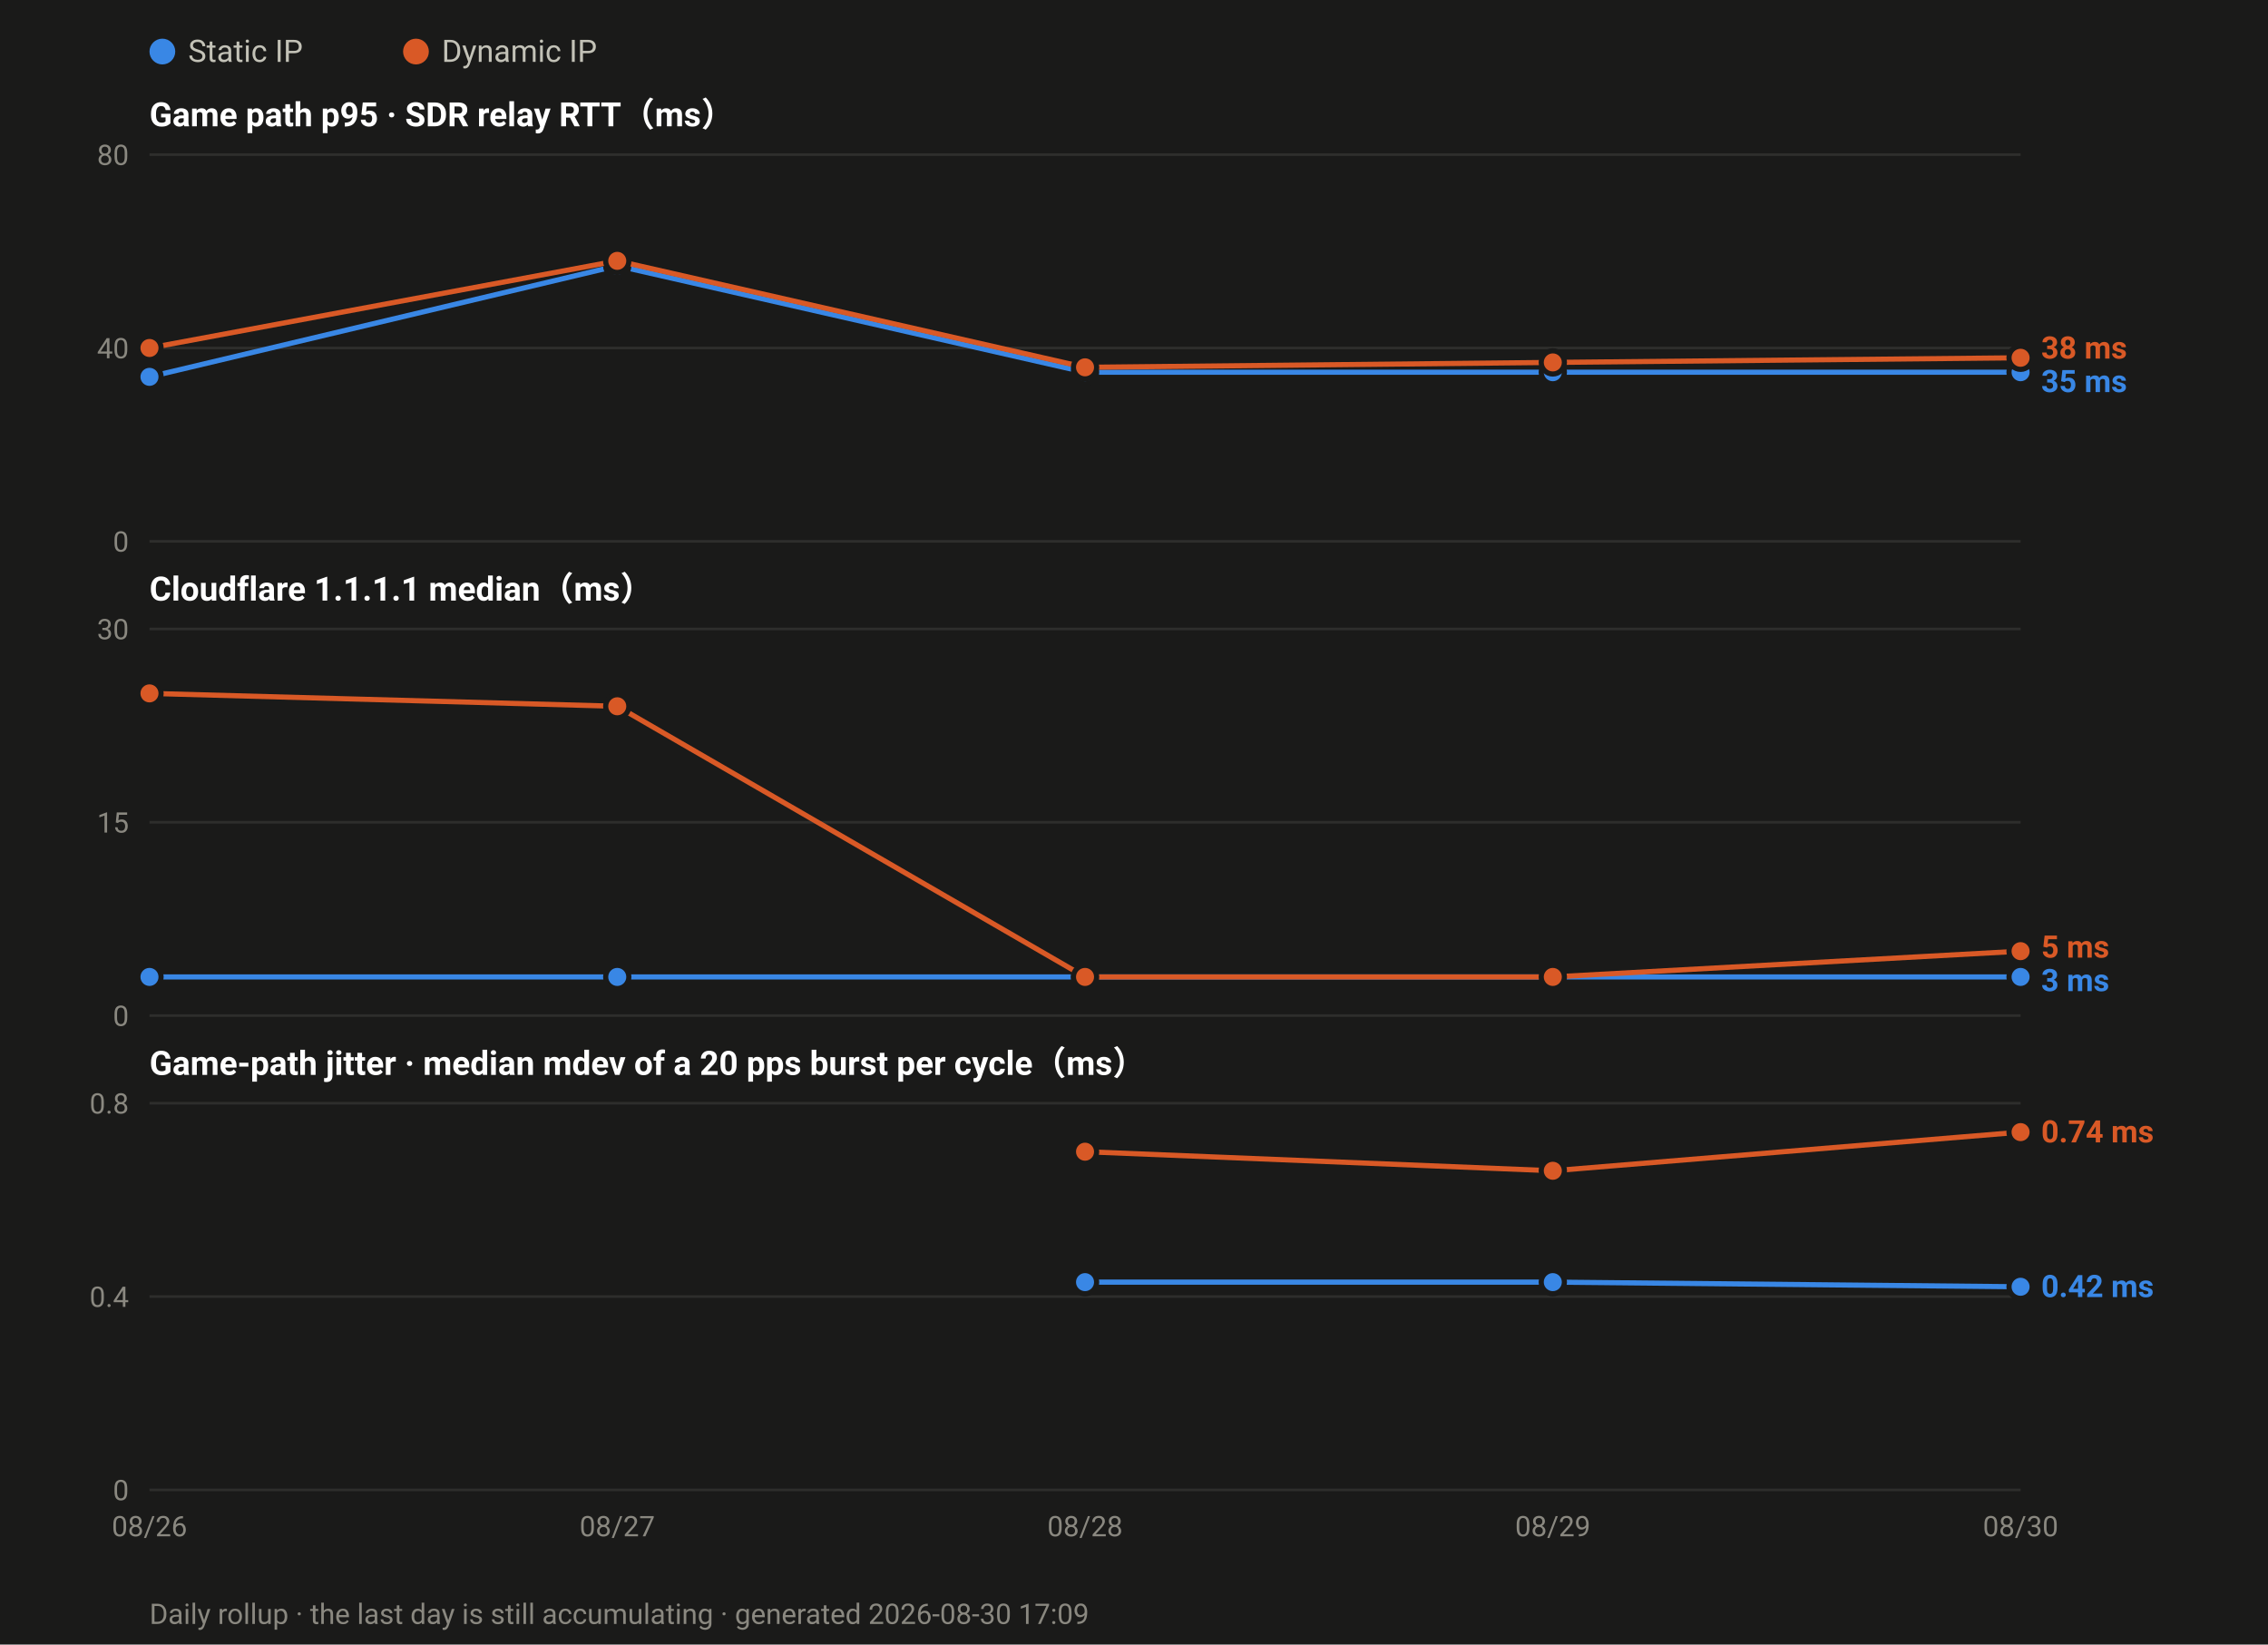
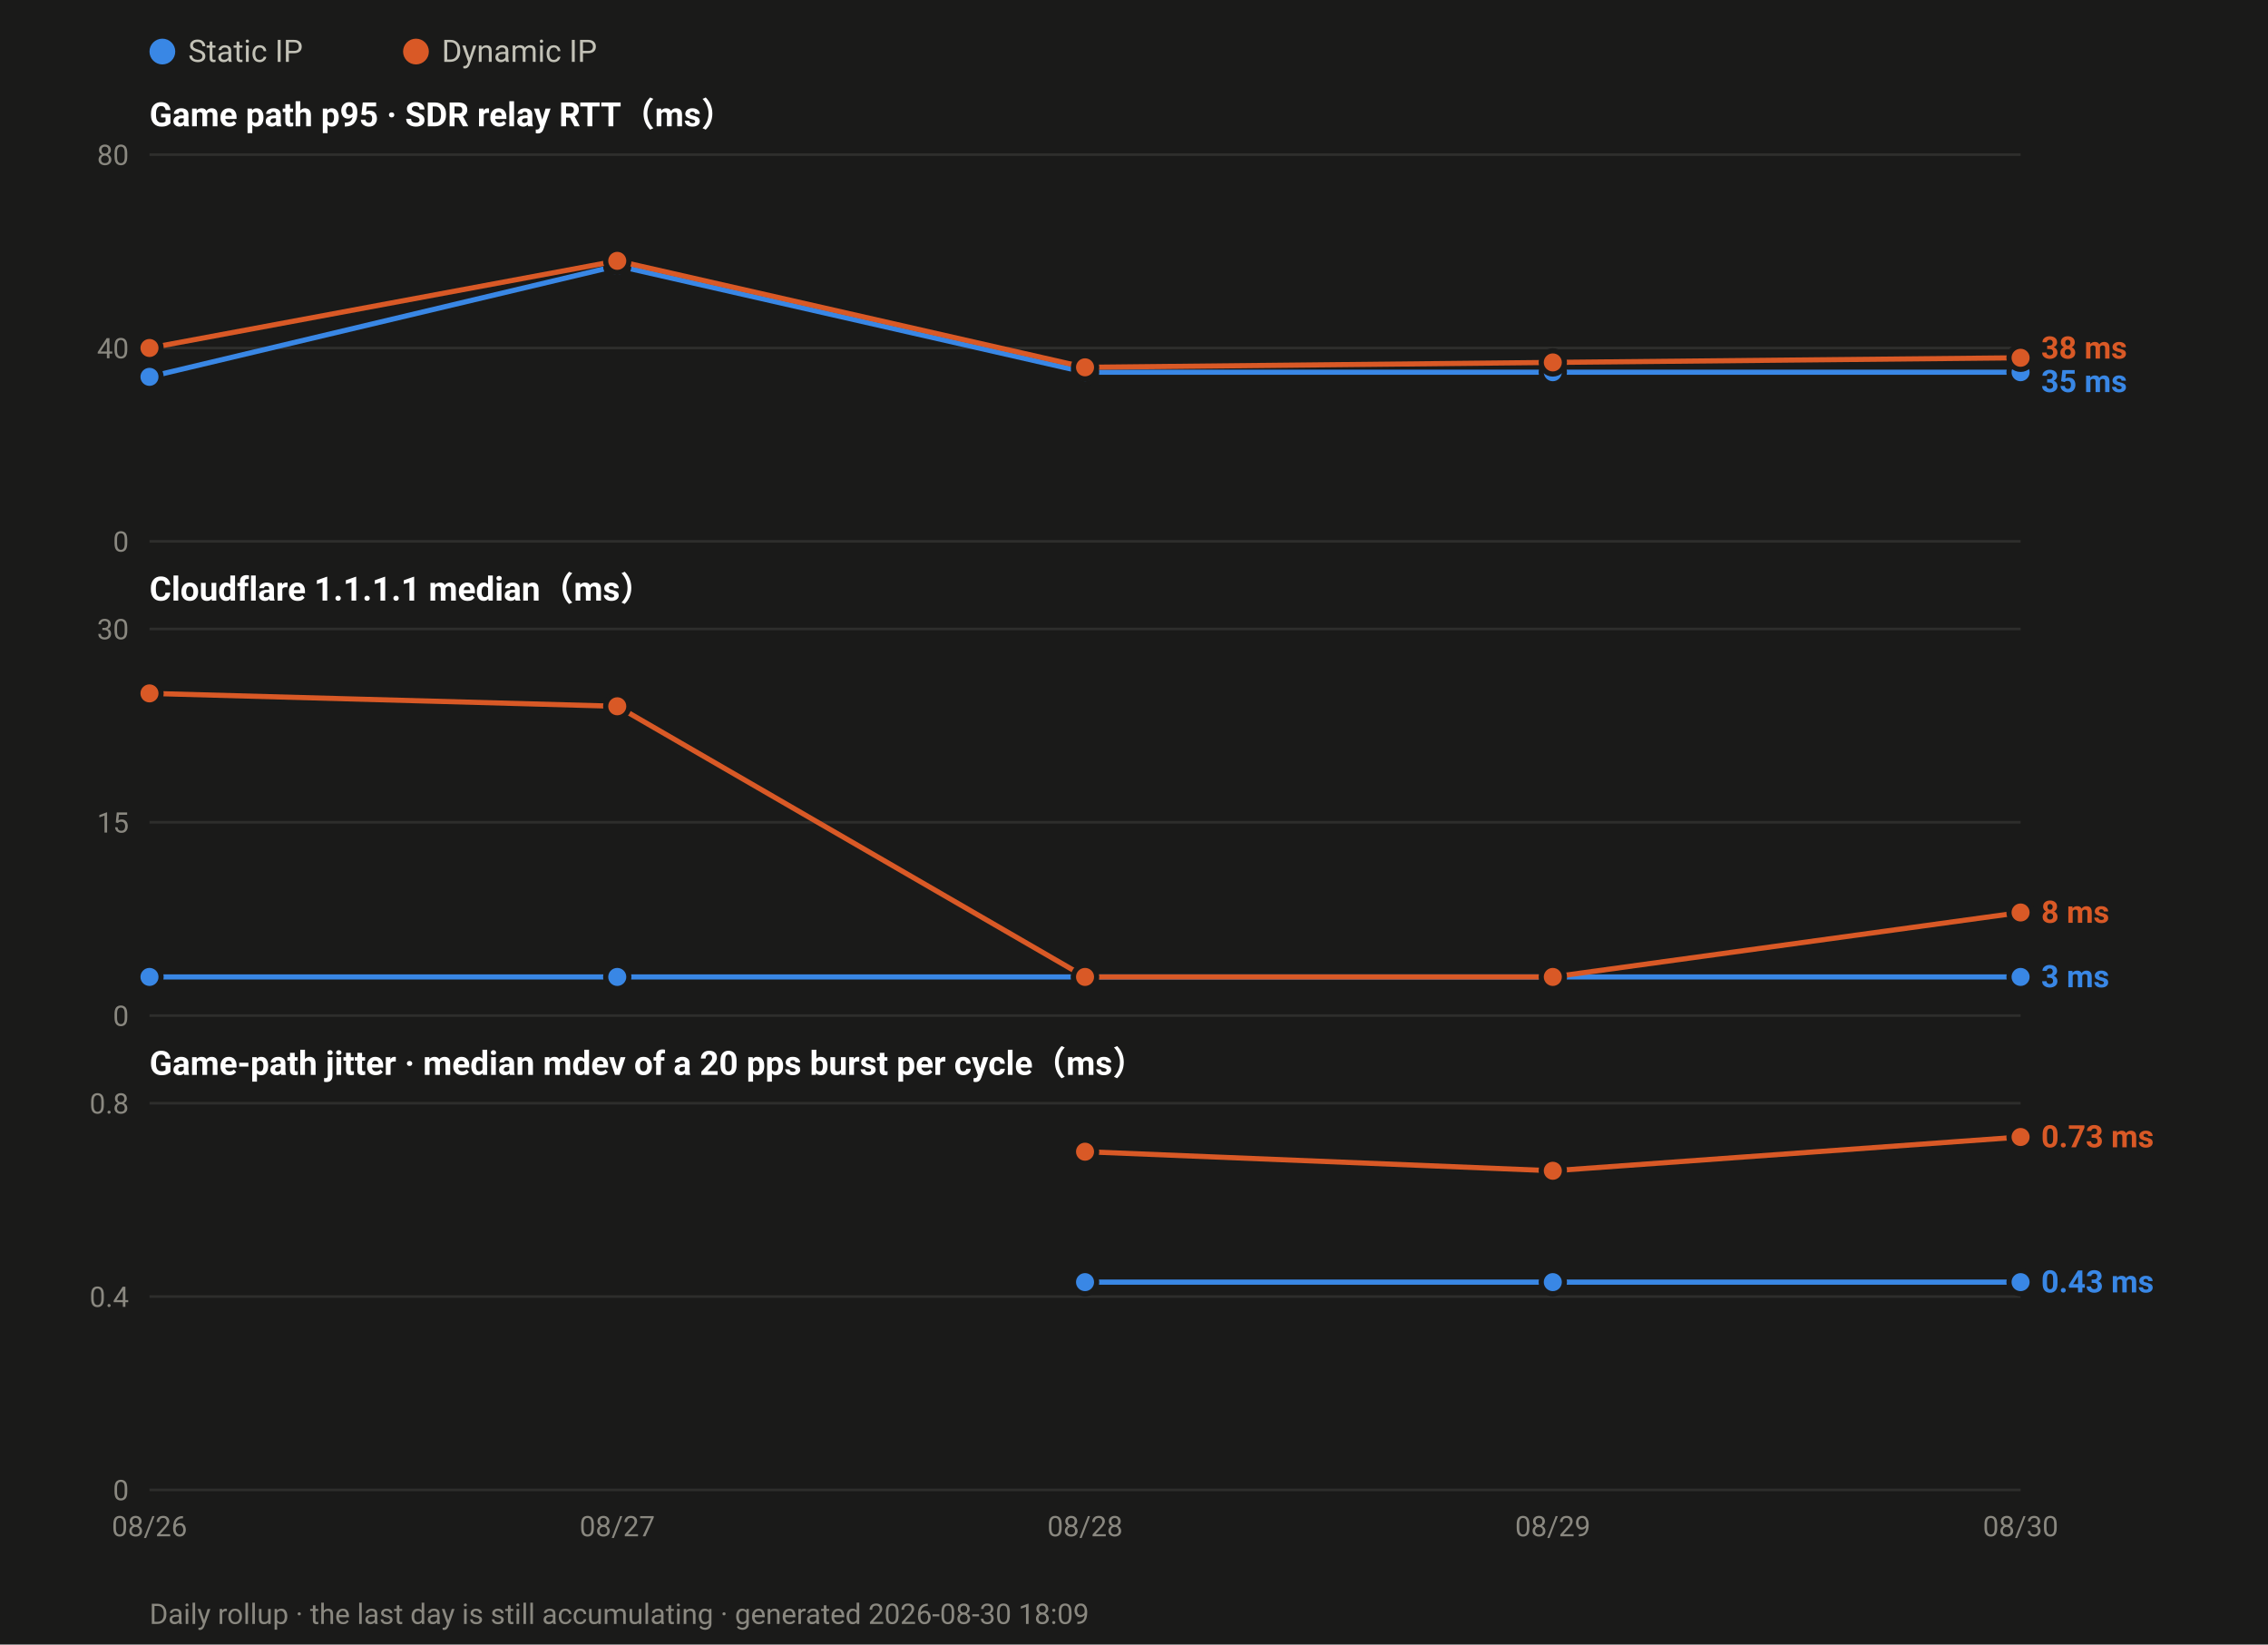
<svg xmlns="http://www.w3.org/2000/svg" width="880" height="638" viewBox="0 0 880 638" font-family="ui-sans-serif,-apple-system,Segoe UI,Roboto,Helvetica,Arial,sans-serif">
  <rect width="880" height="638" fill="#1a1a19" />
  <circle cx="63.0" cy="20" r="5" fill="#3987e5" />
  <text x="73.0" y="24" font-size="12" fill="#c3c2b7">Static IP</text>
  <circle cx="161.4" cy="20" r="5" fill="#d95926" />
  <text x="171.4" y="24" font-size="12" fill="#c3c2b7">Dynamic IP</text>
  <text x="58" y="49.0" font-size="13" font-weight="600" fill="#ffffff">Game path p95 · SDR relay RTT（ms）</text>
  <line x1="58" y1="210.0" x2="784.0" y2="210.0" stroke="#2e2e2c" stroke-width="1" />
  <text x="50" y="214.0" font-size="11" text-anchor="end" fill="#8a8880">0</text>
  <line x1="58" y1="135.0" x2="784.0" y2="135.0" stroke="#2e2e2c" stroke-width="1" />
  <text x="50" y="139.0" font-size="11" text-anchor="end" fill="#8a8880">40</text>
  <line x1="58" y1="60.0" x2="784.0" y2="60.0" stroke="#2e2e2c" stroke-width="1" />
  <text x="50" y="64.0" font-size="11" text-anchor="end" fill="#8a8880">80</text>
  <polyline fill="none" stroke="#3987e5" stroke-width="2" stroke-linejoin="round" points="58.0,146.2 239.5,103.1 421.0,144.4 602.5,144.4 784.0,144.4" />
  <circle cx="58.0" cy="146.2" r="4.5" fill="#3987e5" stroke="#1a1a19" stroke-width="2" />
  <circle cx="239.5" cy="103.1" r="4.5" fill="#3987e5" stroke="#1a1a19" stroke-width="2" />
  <circle cx="421.0" cy="144.4" r="4.5" fill="#3987e5" stroke="#1a1a19" stroke-width="2" />
  <circle cx="602.5" cy="144.4" r="4.5" fill="#3987e5" stroke="#1a1a19" stroke-width="2" />
  <circle cx="784.0" cy="144.4" r="4.5" fill="#3987e5" stroke="#1a1a19" stroke-width="2" />
  <polyline fill="none" stroke="#d95926" stroke-width="2" stroke-linejoin="round" points="58.0,135.0 239.5,101.2 421.0,142.5 602.5,140.6 784.0,138.8" />
  <circle cx="58.0" cy="135.0" r="4.5" fill="#d95926" stroke="#1a1a19" stroke-width="2" />
  <circle cx="239.5" cy="101.2" r="4.5" fill="#d95926" stroke="#1a1a19" stroke-width="2" />
  <circle cx="421.0" cy="142.5" r="4.5" fill="#d95926" stroke="#1a1a19" stroke-width="2" />
  <circle cx="602.5" cy="140.6" r="4.5" fill="#d95926" stroke="#1a1a19" stroke-width="2" />
  <circle cx="784.0" cy="138.8" r="4.5" fill="#d95926" stroke="#1a1a19" stroke-width="2" />
  <text x="792.0" y="139.1" font-size="12" font-weight="600" fill="#d95926">38 ms</text>
  <text x="792.0" y="152.1" font-size="12" font-weight="600" fill="#3987e5">35 ms</text>
  <text x="58" y="233.0" font-size="13" font-weight="600" fill="#ffffff">Cloudflare 1.1.1.1 median（ms）</text>
  <line x1="58" y1="394.0" x2="784.0" y2="394.0" stroke="#2e2e2c" stroke-width="1" />
  <text x="50" y="398.0" font-size="11" text-anchor="end" fill="#8a8880">0</text>
  <line x1="58" y1="319.0" x2="784.0" y2="319.0" stroke="#2e2e2c" stroke-width="1" />
  <text x="50" y="323.0" font-size="11" text-anchor="end" fill="#8a8880">15</text>
  <line x1="58" y1="244.0" x2="784.0" y2="244.0" stroke="#2e2e2c" stroke-width="1" />
  <text x="50" y="248.0" font-size="11" text-anchor="end" fill="#8a8880">30</text>
  <polyline fill="none" stroke="#3987e5" stroke-width="2" stroke-linejoin="round" points="58.0,379.0 239.5,379.0 421.0,379.0 602.5,379.0 784.0,379.0" />
  <circle cx="58.0" cy="379.0" r="4.5" fill="#3987e5" stroke="#1a1a19" stroke-width="2" />
  <circle cx="239.5" cy="379.0" r="4.5" fill="#3987e5" stroke="#1a1a19" stroke-width="2" />
  <circle cx="421.0" cy="379.0" r="4.5" fill="#3987e5" stroke="#1a1a19" stroke-width="2" />
  <circle cx="602.5" cy="379.0" r="4.5" fill="#3987e5" stroke="#1a1a19" stroke-width="2" />
  <circle cx="784.0" cy="379.0" r="4.5" fill="#3987e5" stroke="#1a1a19" stroke-width="2" />
-   <polyline fill="none" stroke="#d95926" stroke-width="2" stroke-linejoin="round" points="58.0,269.0 239.5,274.0 421.0,379.0 602.5,379.0 784.0,369.0" />
+   <polyline fill="none" stroke="#d95926" stroke-width="2" stroke-linejoin="round" points="58.0,269.0 239.5,274.0 421.0,379.0 602.5,379.0 784.0,354.0" />
  <circle cx="58.0" cy="269.0" r="4.5" fill="#d95926" stroke="#1a1a19" stroke-width="2" />
  <circle cx="239.5" cy="274.0" r="4.5" fill="#d95926" stroke="#1a1a19" stroke-width="2" />
  <circle cx="421.0" cy="379.0" r="4.5" fill="#d95926" stroke="#1a1a19" stroke-width="2" />
  <circle cx="602.5" cy="379.0" r="4.5" fill="#d95926" stroke="#1a1a19" stroke-width="2" />
-   <circle cx="784.0" cy="369.0" r="4.5" fill="#d95926" stroke="#1a1a19" stroke-width="2" />
-   <text x="792.0" y="371.5" font-size="12" font-weight="600" fill="#d95926">5 ms</text>
-   <text x="792.0" y="384.5" font-size="12" font-weight="600" fill="#3987e5">3 ms</text>
+   <circle cx="784.0" cy="354.0" r="4.5" fill="#d95926" stroke="#1a1a19" stroke-width="2" />
+   <text x="792.0" y="358.0" font-size="12" font-weight="600" fill="#d95926">8 ms</text>
+   <text x="792.0" y="383.0" font-size="12" font-weight="600" fill="#3987e5">3 ms</text>
  <text x="58" y="417.0" font-size="13" font-weight="600" fill="#ffffff">Game-path jitter · median mdev of a 20 pps burst per cycle（ms）</text>
  <line x1="58" y1="578.0" x2="784.0" y2="578.0" stroke="#2e2e2c" stroke-width="1" />
  <text x="50" y="582.0" font-size="11" text-anchor="end" fill="#8a8880">0</text>
  <line x1="58" y1="503.0" x2="784.0" y2="503.0" stroke="#2e2e2c" stroke-width="1" />
  <text x="50" y="507.0" font-size="11" text-anchor="end" fill="#8a8880">0.4</text>
  <line x1="58" y1="428.0" x2="784.0" y2="428.0" stroke="#2e2e2c" stroke-width="1" />
  <text x="50" y="432.0" font-size="11" text-anchor="end" fill="#8a8880">0.8</text>
-   <polyline fill="none" stroke="#3987e5" stroke-width="2" stroke-linejoin="round" points="421.0,497.4 602.5,497.4 784.0,499.2" />
+   <polyline fill="none" stroke="#3987e5" stroke-width="2" stroke-linejoin="round" points="421.0,497.4 602.5,497.4 784.0,497.4" />
  <circle cx="421.0" cy="497.4" r="4.5" fill="#3987e5" stroke="#1a1a19" stroke-width="2" />
  <circle cx="602.5" cy="497.4" r="4.5" fill="#3987e5" stroke="#1a1a19" stroke-width="2" />
-   <circle cx="784.0" cy="499.2" r="4.5" fill="#3987e5" stroke="#1a1a19" stroke-width="2" />
-   <polyline fill="none" stroke="#d95926" stroke-width="2" stroke-linejoin="round" points="421.0,446.8 602.5,454.2 784.0,439.2" />
+   <circle cx="784.0" cy="497.4" r="4.5" fill="#3987e5" stroke="#1a1a19" stroke-width="2" />
+   <polyline fill="none" stroke="#d95926" stroke-width="2" stroke-linejoin="round" points="421.0,446.8 602.5,454.2 784.0,441.1" />
  <circle cx="421.0" cy="446.8" r="4.5" fill="#d95926" stroke="#1a1a19" stroke-width="2" />
  <circle cx="602.5" cy="454.2" r="4.5" fill="#d95926" stroke="#1a1a19" stroke-width="2" />
-   <circle cx="784.0" cy="439.2" r="4.5" fill="#d95926" stroke="#1a1a19" stroke-width="2" />
-   <text x="792.0" y="443.2" font-size="12" font-weight="600" fill="#d95926">0.74 ms</text>
-   <text x="792.0" y="503.2" font-size="12" font-weight="600" fill="#3987e5">0.42 ms</text>
+   <circle cx="784.0" cy="441.1" r="4.5" fill="#d95926" stroke="#1a1a19" stroke-width="2" />
+   <text x="792.0" y="445.1" font-size="12" font-weight="600" fill="#d95926">0.73 ms</text>
+   <text x="792.0" y="501.4" font-size="12" font-weight="600" fill="#3987e5">0.43 ms</text>
  <text x="58.0" y="596.0" font-size="11" text-anchor="middle" fill="#8a8880">08/26</text>
  <text x="239.5" y="596.0" font-size="11" text-anchor="middle" fill="#8a8880">08/27</text>
  <text x="421.0" y="596.0" font-size="11" text-anchor="middle" fill="#8a8880">08/28</text>
  <text x="602.5" y="596.0" font-size="11" text-anchor="middle" fill="#8a8880">08/29</text>
  <text x="784.0" y="596.0" font-size="11" text-anchor="middle" fill="#8a8880">08/30</text>
-   <text x="58" y="630" font-size="11" fill="#8a8880">Daily rollup · the last day is still accumulating · generated 2026-08-30 17:09</text>
+   <text x="58" y="630" font-size="11" fill="#8a8880">Daily rollup · the last day is still accumulating · generated 2026-08-30 18:09</text>
</svg>
